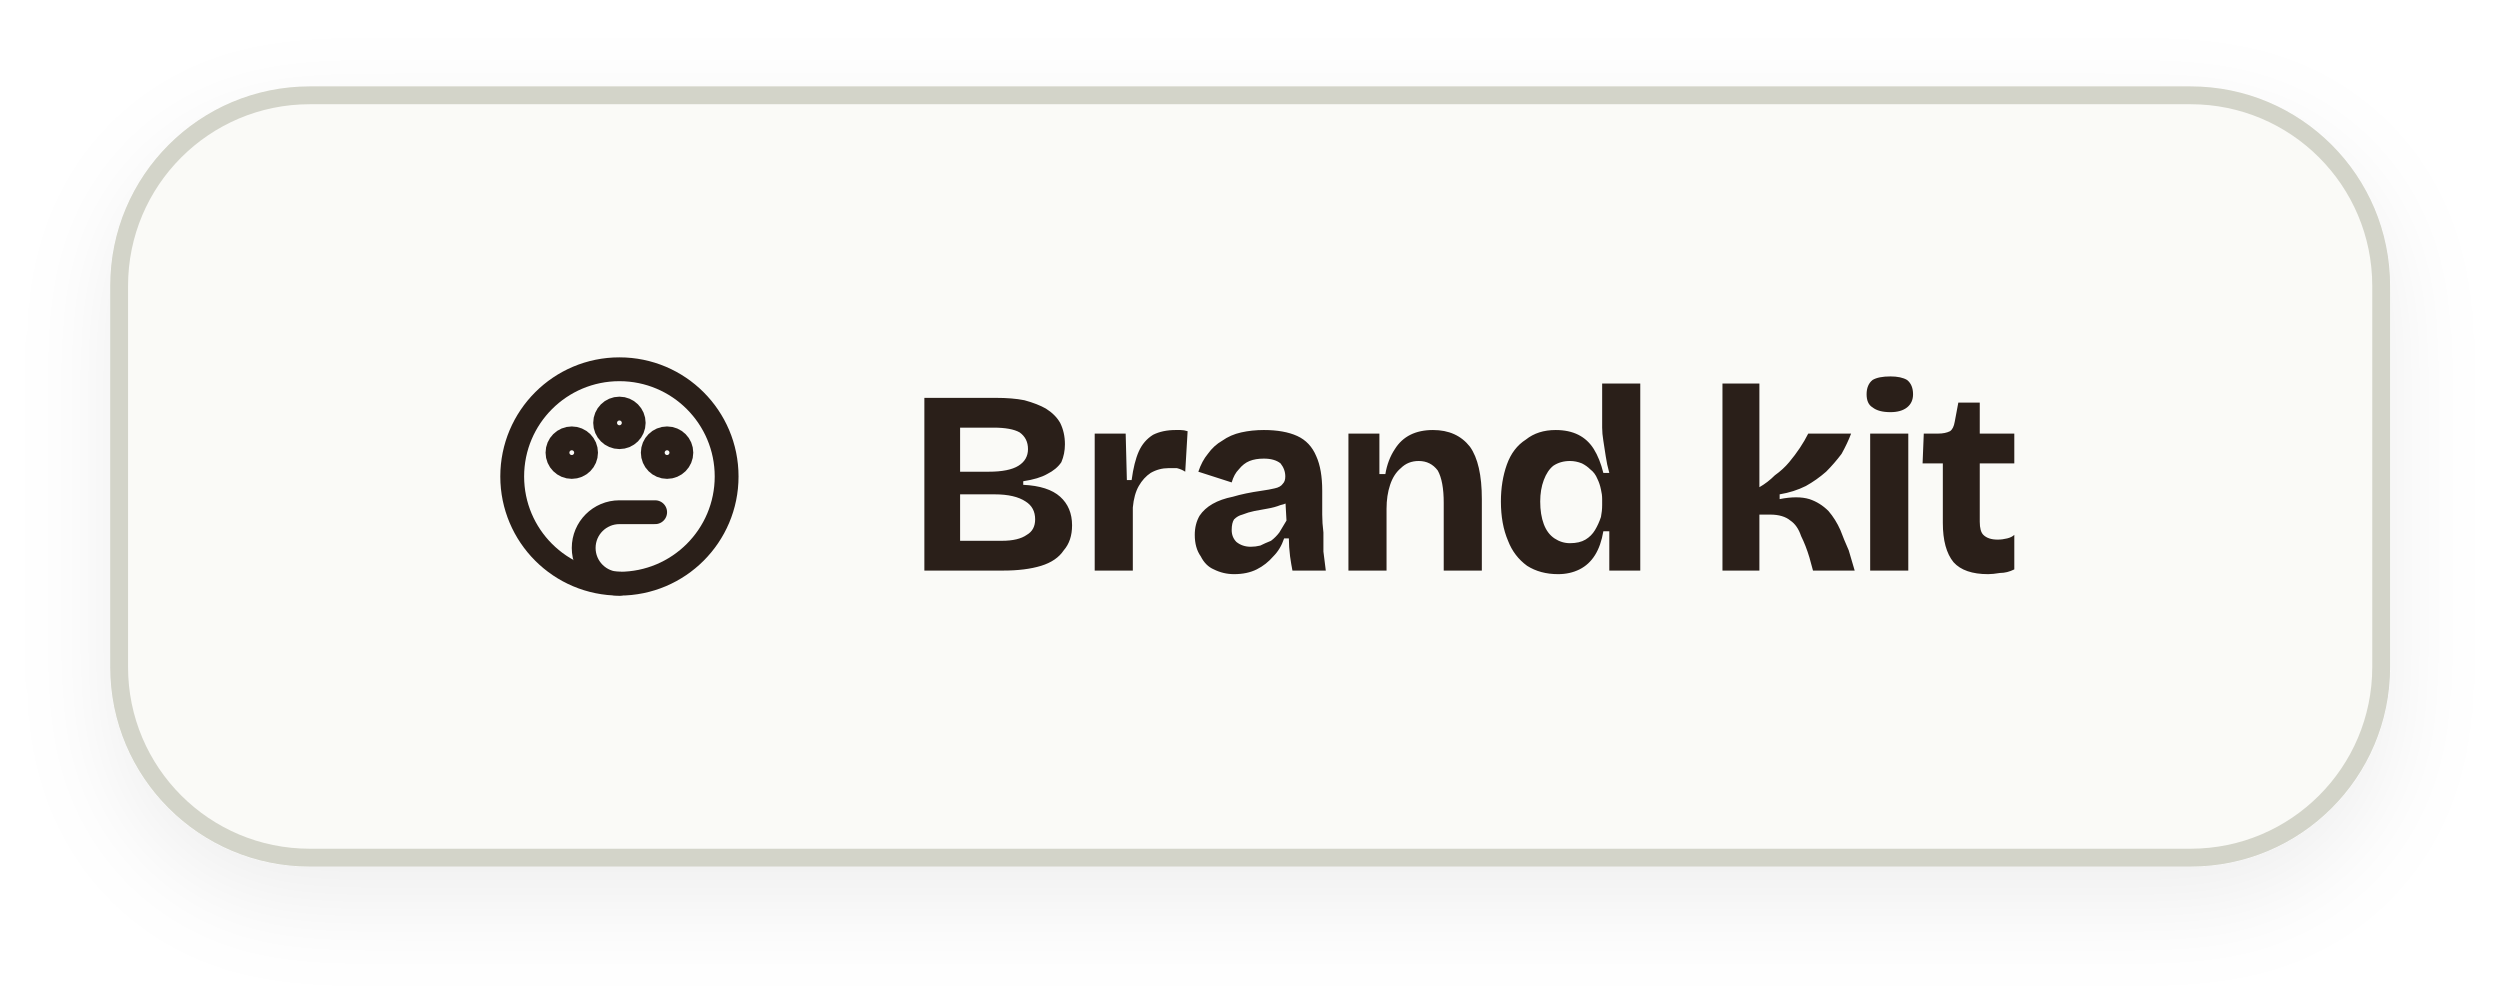
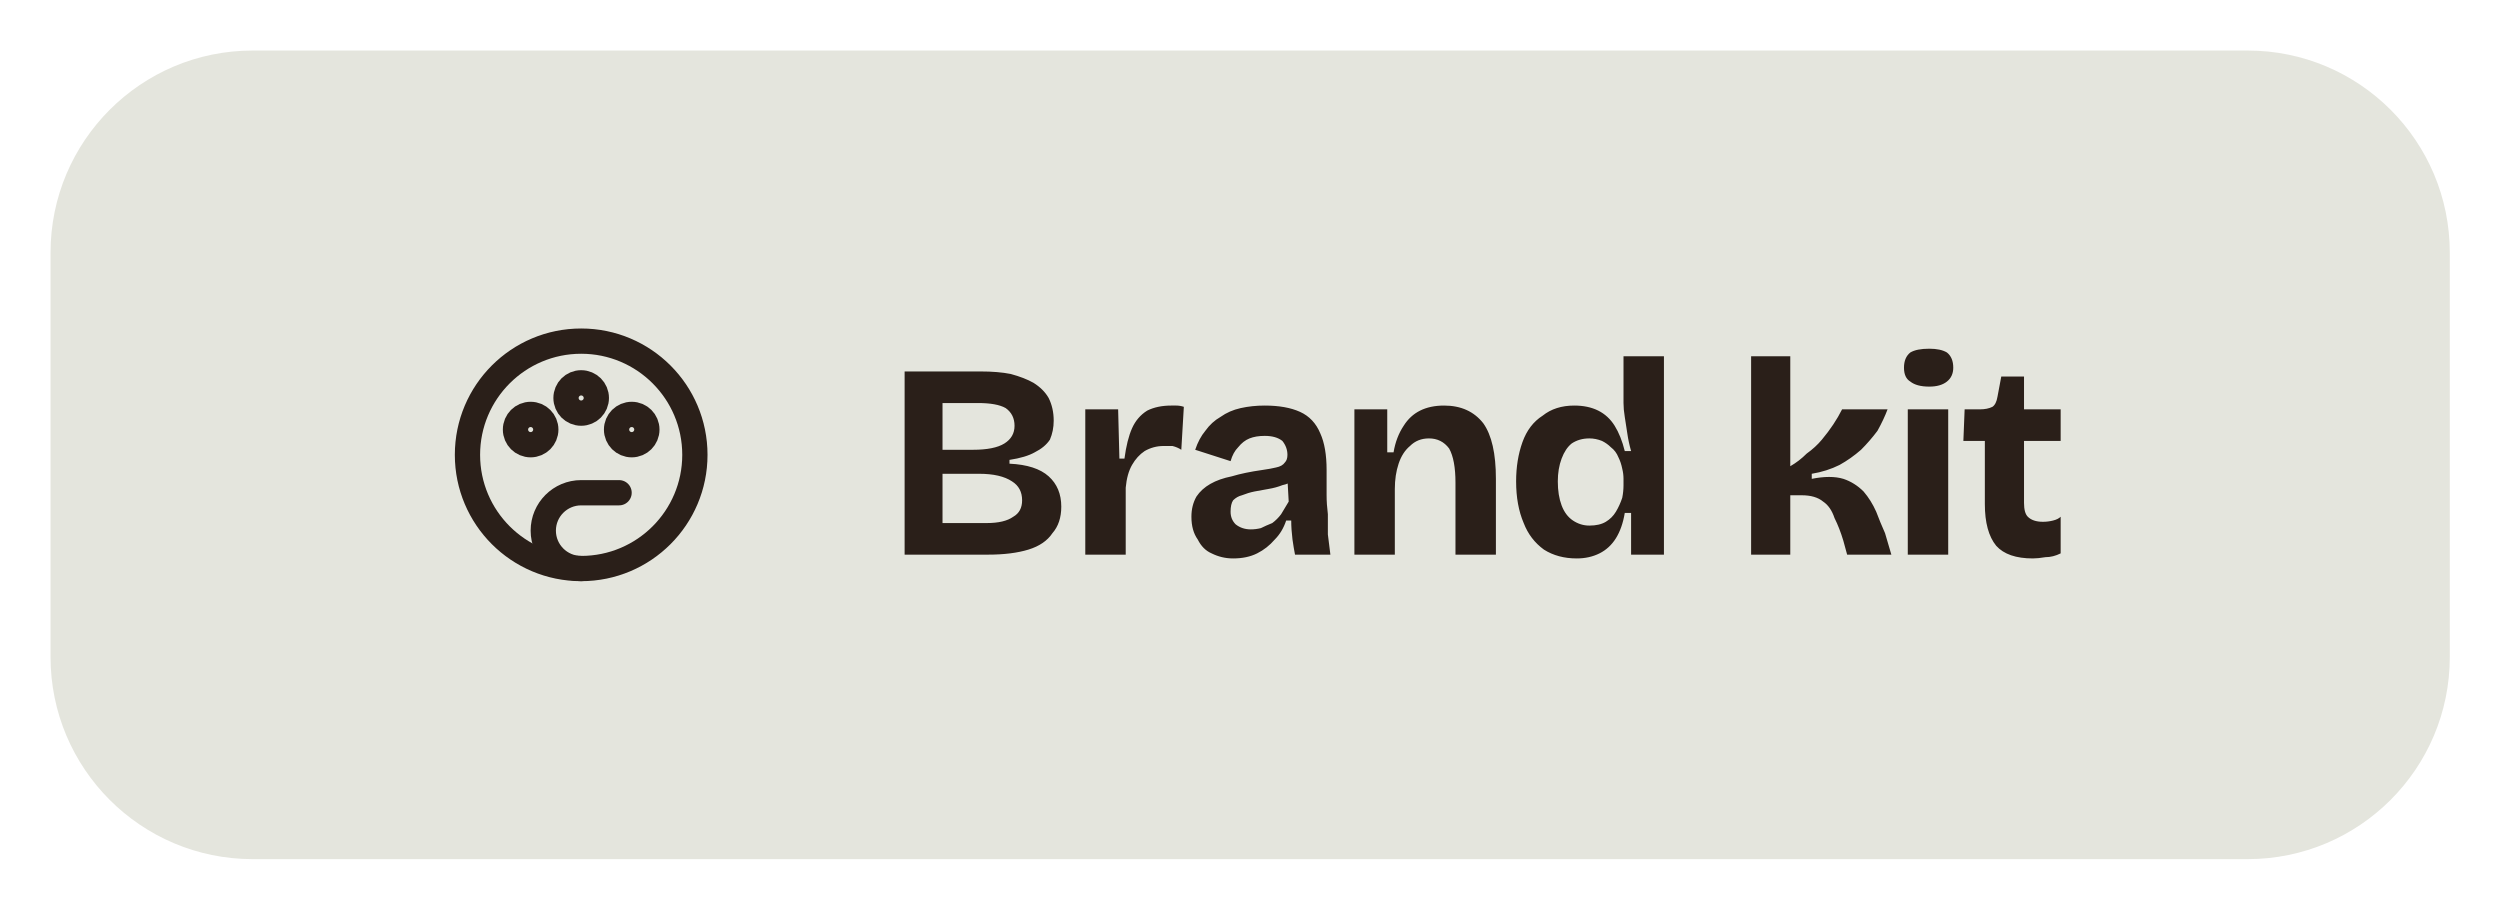
- <svg xmlns="http://www.w3.org/2000/svg" viewBox="0 0 209.874 84" width="209.874" height="84" role="img">
-   <defs>
-     <filter id="s" x="-30%" y="-60%" width="160%" height="260%">
-       <feDropShadow dx="0" dy="3" stdDeviation="4" flood-color="#2A1F19" flood-opacity="0.07" />
-     </filter>
-   </defs>
-   <rect x="10" y="8" width="189.9" height="64" rx="16" fill="#FAFAF7" stroke="#D3D4C9" stroke-width="1.5" filter="url(#s)" />
-   <g transform="translate(40 28.0) scale(1)" fill="none" stroke="#2A1F19" stroke-width="2" stroke-linecap="round" stroke-linejoin="round">
+ <svg xmlns="http://www.w3.org/2000/svg" viewBox="0 0 197.874 72" width="197.874" height="72" role="img">
+   <defs />
+   <rect x="4" y="4" width="189.9" height="64" rx="16" fill="#E4E5DD" />
+   <g transform="translate(34 24.0) scale(1)" fill="none" stroke="#2A1F19" stroke-width="2" stroke-linecap="round" stroke-linejoin="round">
    <circle cx="12" cy="12" r="9" />
    <circle cx="8" cy="10" r="1.2" />
    <circle cx="12" cy="7.5" r="1.2" />
    <circle cx="16" cy="10" r="1.2" />
    <path d="M12 21a3 3 0 0 1 0-6h3" />
  </g>
-   <path fill="#2A1F19" d="M77.6 47.9V33.4H83.6Q85 33.4 86 33.6Q87.1 33.9 87.8 34.3Q88.6 34.8 89 35.5Q89.4 36.3 89.4 37.3Q89.4 38.1 89.1 38.8Q88.7 39.4 87.9 39.8Q87.2 40.2 85.9 40.4V40.7Q88 40.8 89 41.7Q90 42.6 90 44.1Q90 45.4 89.3 46.2Q88.7 47.1 87.4 47.5Q86.1 47.9 84.2 47.9ZM80.6 45.4H84.1Q85.5 45.4 86.2 44.9Q86.9 44.5 86.9 43.6Q86.9 42.6 86.1 42.1Q85.2 41.5 83.5 41.5H80.6ZM80.6 39.6H83Q84.7 39.6 85.5 39.1Q86.3 38.6 86.3 37.7Q86.3 36.8 85.6 36.3Q84.9 35.9 83.4 35.9H80.6ZM91.9 47.9V42.3V36.4H94.5L94.6 40.3H95Q95.2 38.8 95.6 37.9Q96 37 96.8 36.5Q97.6 36.1 98.7 36.1Q98.9 36.1 99.1 36.1Q99.4 36.1 99.7 36.2L99.5 39.6Q99.2 39.4 98.8 39.3Q98.4 39.3 98.1 39.3Q97.3 39.3 96.6 39.7Q96 40.1 95.6 40.8Q95.2 41.5 95.1 42.6V47.9ZM103.6 48.2Q102.7 48.2 101.9 47.8Q101.2 47.5 100.8 46.7Q100.3 46 100.3 44.9Q100.3 44 100.7 43.3Q101.1 42.7 101.8 42.3Q102.5 41.9 103.5 41.7Q104.5 41.4 105.9 41.2Q106.6 41.1 107 41Q107.5 40.9 107.7 40.6Q107.9 40.4 107.9 40Q107.9 39.4 107.5 38.9Q107 38.5 106.1 38.5Q105.4 38.5 104.9 38.7Q104.4 38.9 104 39.4Q103.6 39.8 103.4 40.5L100.6 39.6Q100.9 38.7 101.4 38.1Q101.9 37.4 102.6 37Q103.3 36.5 104.2 36.3Q105.1 36.1 106.1 36.1Q107.8 36.1 108.9 36.6Q110 37.1 110.5 38.3Q111 39.4 111 41.2V43.2Q111 43.9 111.1 44.7Q111.1 45.5 111.1 46.3Q111.2 47.1 111.3 47.9H108.5Q108.4 47.4 108.3 46.7Q108.2 45.9 108.2 45.2H107.8Q107.5 46.1 106.9 46.7Q106.3 47.4 105.5 47.8Q104.7 48.2 103.6 48.2ZM105 45.9Q105.4 45.9 105.8 45.8Q106.2 45.6 106.7 45.4Q107.1 45.1 107.4 44.7Q107.7 44.2 108 43.7L107.9 41.9L108.4 42Q108 42.3 107.5 42.4Q107 42.6 106.4 42.7Q105.9 42.8 105.3 42.9Q104.8 43 104.3 43.2Q103.9 43.3 103.6 43.6Q103.4 43.9 103.4 44.5Q103.4 45.1 103.8 45.5Q104.3 45.9 105 45.9ZM113.2 47.9V40.9V36.4H115.8L115.8 39.8H116.3Q116.5 38.6 117.1 37.7Q117.6 36.9 118.4 36.5Q119.2 36.1 120.3 36.1Q122.3 36.1 123.4 37.5Q124.4 38.9 124.4 41.9V47.9H121.2V42.2Q121.2 40.4 120.7 39.5Q120.1 38.7 119.1 38.7Q118.2 38.7 117.6 39.3Q117 39.8 116.7 40.7Q116.4 41.6 116.4 42.7V47.9ZM130.8 48.2Q129.3 48.2 128.2 47.5Q127.1 46.7 126.6 45.4Q126 44 126 42.1Q126 40.4 126.5 39Q127 37.6 128.1 36.9Q129.1 36.1 130.6 36.1Q131.7 36.1 132.5 36.5Q133.3 36.9 133.8 37.7Q134.3 38.5 134.6 39.7H135.1Q134.9 39 134.8 38.3Q134.7 37.6 134.6 37Q134.5 36.4 134.5 35.9V32.2H137.7V42.2V47.9H135.1V44.6H134.6Q134.4 45.8 133.9 46.6Q133.4 47.4 132.6 47.8Q131.8 48.2 130.8 48.2ZM131.8 45.6Q132.6 45.6 133.1 45.3Q133.6 45 133.9 44.5Q134.2 44 134.4 43.4Q134.5 42.9 134.5 42.4V41.9Q134.5 41.5 134.4 41.1Q134.3 40.6 134.1 40.2Q133.9 39.7 133.5 39.4Q133.2 39.1 132.8 38.9Q132.3 38.7 131.8 38.7Q131 38.7 130.4 39.1Q129.9 39.5 129.6 40.3Q129.3 41.1 129.3 42.1Q129.3 43.2 129.6 44Q129.9 44.8 130.5 45.2Q131.1 45.6 131.8 45.6ZM144.6 47.9V32.2H147.7V40.9Q148.4 40.5 149 39.9Q149.7 39.4 150.2 38.8Q150.7 38.2 151.1 37.6Q151.5 37 151.8 36.4H155.4Q155.1 37.2 154.6 38.1Q154 38.9 153.3 39.6Q152.5 40.3 151.6 40.8Q150.6 41.3 149.4 41.5V41.9Q150.9 41.6 151.9 41.9Q152.8 42.2 153.5 42.9Q154.1 43.6 154.5 44.5Q154.8 45.3 155.2 46.2L155.7 47.9H152.2L151.9 46.8Q151.6 45.8 151.2 45Q150.9 44.1 150.3 43.7Q149.7 43.2 148.6 43.2H147.7V47.9ZM157 47.9V36.4H160.2V47.9ZM158.7 34.6Q157.7 34.6 157.2 34.2Q156.7 33.9 156.7 33.1Q156.7 32.3 157.2 31.9Q157.7 31.6 158.7 31.6Q159.6 31.6 160.1 31.9Q160.6 32.3 160.6 33.1Q160.6 33.8 160.1 34.2Q159.6 34.6 158.7 34.6ZM166.9 48.2Q164.9 48.2 164 47.2Q163.1 46.1 163.1 43.9V38.9H161.4L161.5 36.4H162.7Q163.3 36.4 163.7 36.2Q164 36 164.1 35.4L164.4 33.8H166.2V36.4H169.1V38.9H166.2V43.8Q166.2 44.6 166.5 44.9Q166.9 45.3 167.7 45.3Q168.1 45.3 168.5 45.2Q168.9 45.1 169.1 44.9V47.8Q168.5 48.1 167.9 48.1Q167.3 48.2 166.9 48.2Z" />
+   <path fill="#2A1F19" d="M71.6 43.9V29.4H77.6Q79 29.4 80 29.6Q81.1 29.9 81.8 30.3Q82.6 30.8 83 31.5Q83.4 32.3 83.4 33.3Q83.4 34.1 83.1 34.8Q82.7 35.4 81.9 35.8Q81.2 36.2 79.9 36.4V36.7Q82 36.8 83 37.7Q84 38.6 84 40.1Q84 41.4 83.3 42.2Q82.7 43.1 81.4 43.5Q80.1 43.9 78.2 43.9ZM74.6 41.4H78.1Q79.5 41.4 80.2 40.9Q80.9 40.5 80.9 39.6Q80.9 38.6 80.1 38.1Q79.2 37.5 77.5 37.5H74.6ZM74.6 35.6H77Q78.7 35.6 79.5 35.1Q80.3 34.6 80.3 33.7Q80.3 32.8 79.6 32.3Q78.9 31.9 77.4 31.9H74.6ZM85.9 43.9V38.3V32.4H88.5L88.6 36.3H89Q89.2 34.8 89.6 33.9Q90 33 90.8 32.5Q91.6 32.1 92.7 32.1Q92.9 32.1 93.1 32.1Q93.4 32.1 93.7 32.2L93.5 35.6Q93.2 35.4 92.8 35.3Q92.4 35.3 92.1 35.3Q91.3 35.3 90.6 35.7Q90 36.1 89.6 36.8Q89.2 37.5 89.1 38.6V43.9ZM97.6 44.2Q96.7 44.2 95.9 43.8Q95.2 43.5 94.8 42.7Q94.3 42 94.3 40.9Q94.3 40 94.7 39.3Q95.1 38.7 95.8 38.3Q96.5 37.9 97.5 37.7Q98.5 37.4 99.9 37.2Q100.6 37.1 101 37Q101.5 36.9 101.7 36.6Q101.9 36.4 101.9 36Q101.9 35.4 101.5 34.9Q101 34.5 100.1 34.5Q99.4 34.5 98.9 34.7Q98.4 34.9 98 35.4Q97.6 35.8 97.4 36.5L94.6 35.6Q94.9 34.7 95.4 34.1Q95.9 33.4 96.6 33Q97.3 32.5 98.2 32.3Q99.1 32.1 100.1 32.1Q101.8 32.1 102.9 32.6Q104 33.1 104.5 34.3Q105 35.4 105 37.2V39.2Q105 39.9 105.1 40.7Q105.1 41.5 105.1 42.3Q105.2 43.1 105.3 43.9H102.5Q102.4 43.4 102.3 42.7Q102.2 41.9 102.2 41.2H101.8Q101.5 42.1 100.9 42.7Q100.3 43.4 99.5 43.8Q98.7 44.2 97.6 44.2ZM99 41.9Q99.4 41.9 99.8 41.8Q100.2 41.6 100.7 41.4Q101.1 41.1 101.4 40.7Q101.7 40.2 102 39.7L101.9 37.9L102.4 38Q102 38.3 101.5 38.4Q101 38.6 100.4 38.7Q99.9 38.8 99.3 38.9Q98.8 39 98.3 39.2Q97.9 39.3 97.6 39.6Q97.4 39.9 97.4 40.5Q97.4 41.1 97.8 41.5Q98.3 41.9 99 41.9ZM107.2 43.9V36.9V32.4H109.8L109.8 35.8H110.3Q110.5 34.6 111.1 33.7Q111.6 32.9 112.4 32.5Q113.2 32.1 114.3 32.1Q116.3 32.1 117.4 33.5Q118.4 34.9 118.4 37.9V43.9H115.2V38.2Q115.2 36.4 114.7 35.5Q114.1 34.7 113.1 34.7Q112.2 34.7 111.6 35.3Q111 35.8 110.7 36.7Q110.4 37.6 110.4 38.7V43.9ZM124.8 44.2Q123.3 44.2 122.2 43.5Q121.1 42.7 120.6 41.4Q120 40 120 38.1Q120 36.4 120.5 35Q121 33.6 122.1 32.9Q123.1 32.1 124.6 32.1Q125.7 32.1 126.5 32.5Q127.3 32.9 127.8 33.7Q128.3 34.5 128.6 35.7H129.1Q128.9 35 128.8 34.3Q128.7 33.6 128.6 33Q128.5 32.4 128.5 31.9V28.2H131.7V38.2V43.9H129.1V40.6H128.6Q128.4 41.8 127.9 42.6Q127.4 43.4 126.6 43.8Q125.8 44.2 124.8 44.2ZM125.8 41.6Q126.6 41.6 127.1 41.3Q127.6 41 127.9 40.5Q128.2 40 128.4 39.4Q128.5 38.9 128.5 38.4V37.9Q128.5 37.5 128.4 37.1Q128.3 36.6 128.1 36.2Q127.9 35.7 127.5 35.4Q127.2 35.1 126.8 34.9Q126.3 34.7 125.8 34.7Q125 34.7 124.4 35.1Q123.9 35.5 123.6 36.3Q123.3 37.1 123.3 38.1Q123.3 39.2 123.6 40Q123.9 40.8 124.5 41.2Q125.1 41.6 125.8 41.6ZM138.6 43.9V28.2H141.7V36.9Q142.4 36.5 143 35.9Q143.7 35.4 144.2 34.8Q144.7 34.2 145.1 33.6Q145.5 33 145.8 32.4H149.4Q149.1 33.2 148.6 34.1Q148 34.9 147.3 35.6Q146.5 36.3 145.6 36.8Q144.6 37.3 143.4 37.5V37.9Q144.9 37.6 145.9 37.9Q146.8 38.2 147.5 38.9Q148.1 39.6 148.5 40.5Q148.8 41.3 149.2 42.2L149.7 43.9H146.2L145.9 42.8Q145.6 41.8 145.2 41Q144.9 40.1 144.3 39.7Q143.7 39.2 142.6 39.2H141.7V43.9ZM151 43.9V32.4H154.2V43.9ZM152.7 30.6Q151.7 30.6 151.2 30.2Q150.7 29.9 150.7 29.1Q150.7 28.3 151.2 27.9Q151.7 27.6 152.7 27.6Q153.6 27.6 154.1 27.9Q154.6 28.3 154.6 29.1Q154.6 29.8 154.1 30.2Q153.6 30.6 152.7 30.6ZM160.9 44.2Q158.9 44.2 158 43.2Q157.1 42.1 157.1 39.9V34.9H155.4L155.5 32.4H156.7Q157.3 32.4 157.7 32.2Q158 32 158.1 31.4L158.4 29.8H160.2V32.4H163.1V34.9H160.2V39.8Q160.2 40.6 160.5 40.9Q160.9 41.3 161.7 41.3Q162.1 41.3 162.5 41.2Q162.9 41.1 163.1 40.9V43.8Q162.5 44.1 161.9 44.1Q161.3 44.2 160.9 44.2Z" />
</svg>
